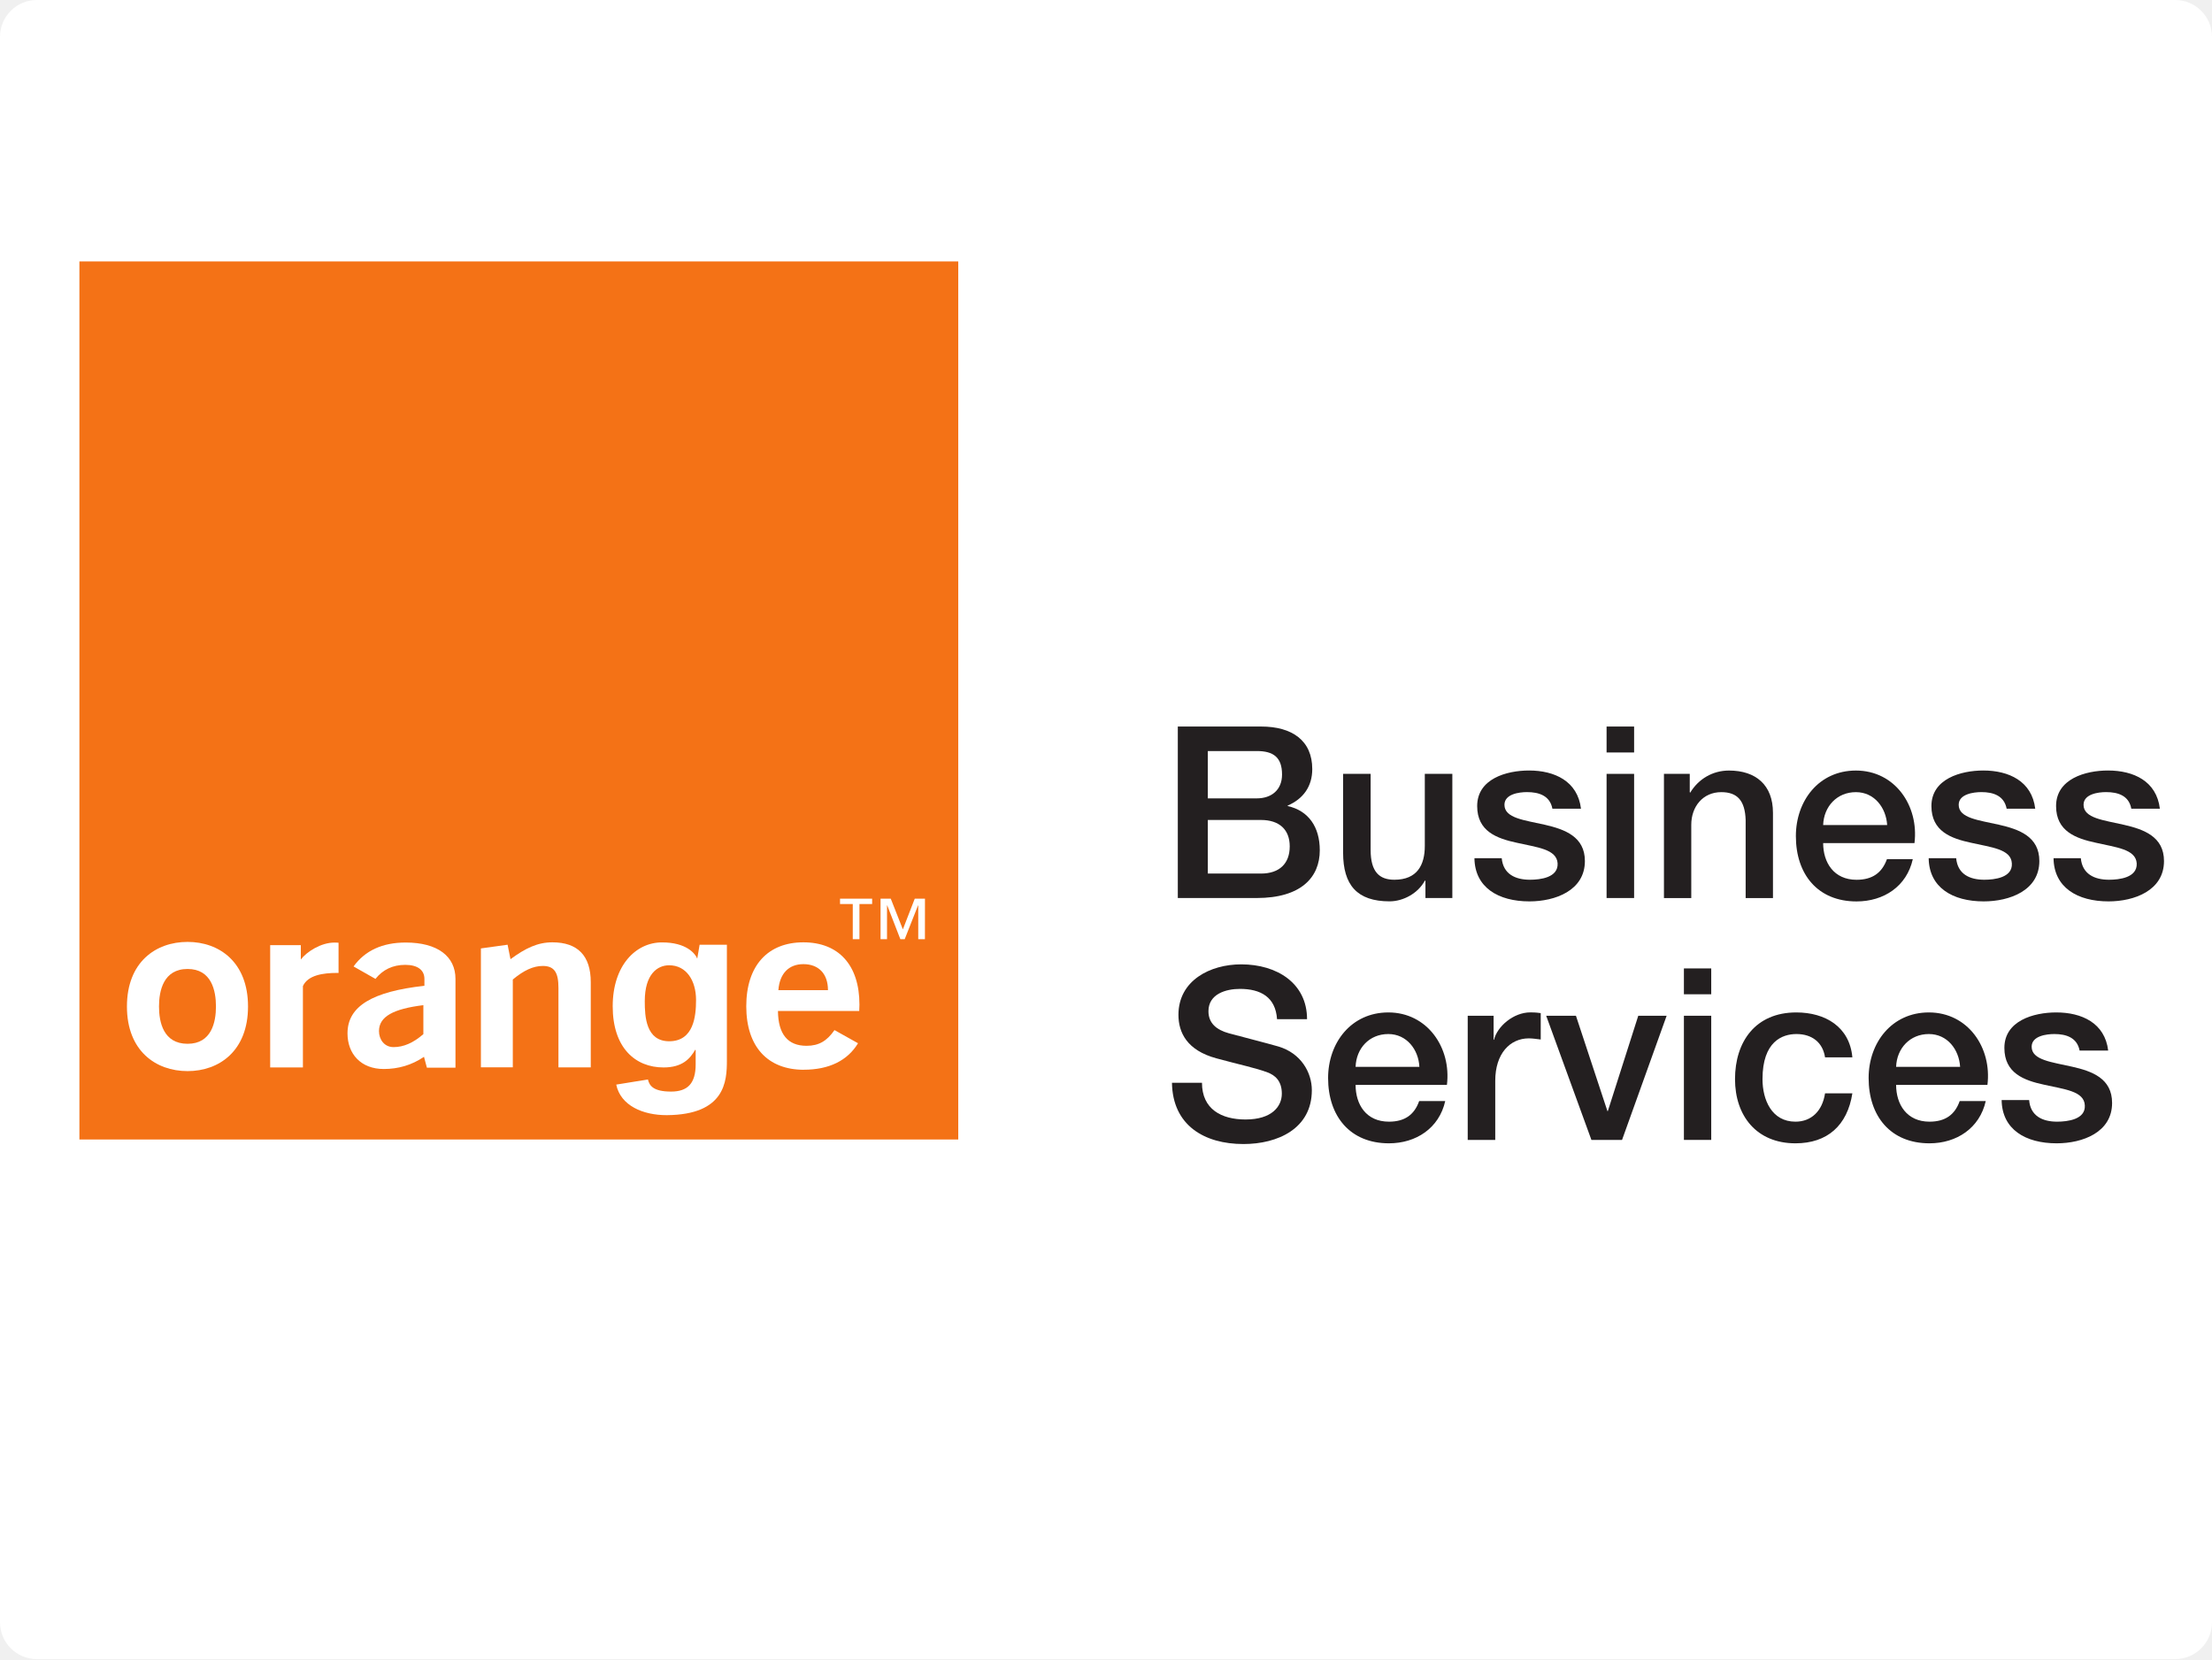
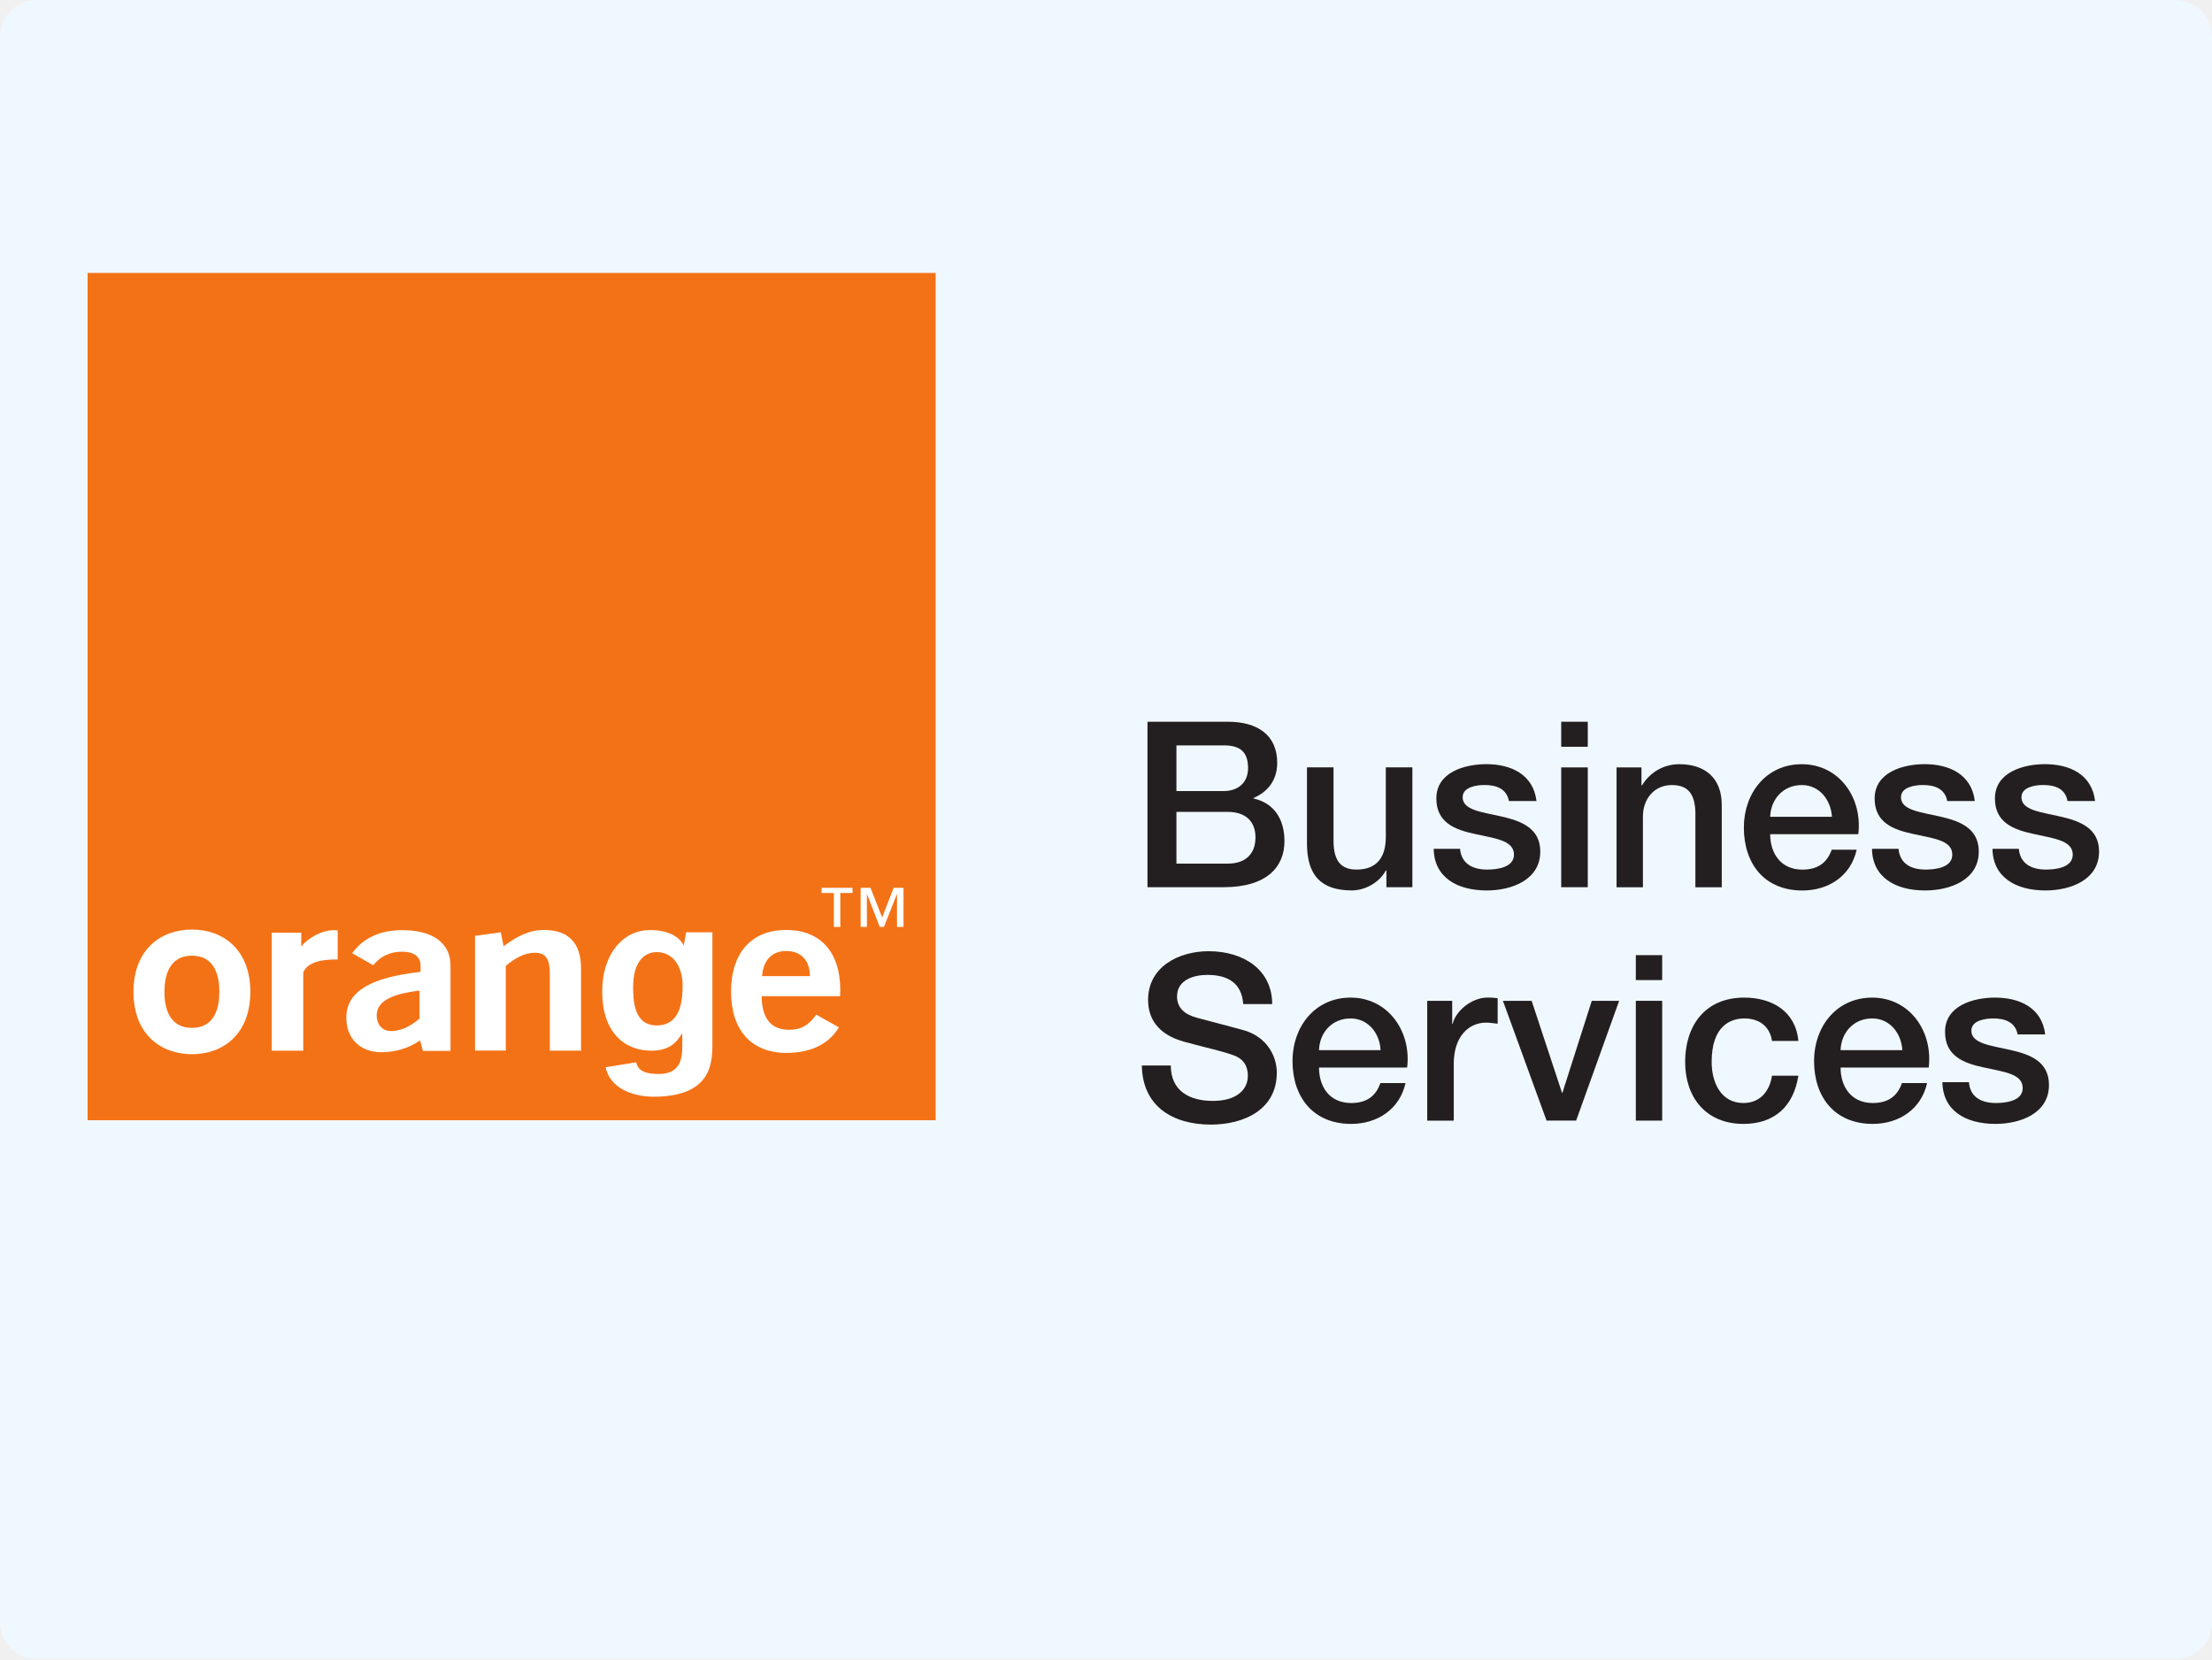
<svg xmlns="http://www.w3.org/2000/svg" viewBox="0 0 600 450" width="600" height="450" version="1.1" id="svg7568">
  <defs id="defs7562">
    <clipPath id="clipPath4110" clipPathUnits="userSpaceOnUse">
      <path id="path4108" d="m 22.677,745.512 h 143.15 v 62.362 H 22.677 Z" />
    </clipPath>
    <clipPath id="clipPath4118" clipPathUnits="userSpaceOnUse">
      <path id="path4116" d="M 0,0 H 595.276 V 841.89 H 0 Z" />
    </clipPath>
    <clipPath id="clipPath4128" clipPathUnits="userSpaceOnUse">
      <path id="path4126" d="M -0.171,-12.549 H 4.063 V 1.595 h -4.234 z" />
    </clipPath>
    <clipPath id="clipPath4136" clipPathUnits="userSpaceOnUse">
      <path id="path4134" d="M 0,1 V 0 h 1 v 1" />
    </clipPath>
    <clipPath id="clipPath2174" clipPathUnits="userSpaceOnUse">
      <path id="path2172" d="m 0,0.89 h 595 v 841 H 0 Z" />
    </clipPath>
  </defs>
-   <rect style="width: 100%; height: 100%; fill: white;" rx="10" ry="10" />
-   <g id="layer1" transform="translate(-1340,-1550), scale(11.4)">
+   <rect style="width: 100%; height: 100%; fill: aliceblue;" rx="10" ry="10" />
+   <g id="layer1" transform="translate(-1290,-1490), scale(11.0)">
    <g id="g7941" transform="translate(0.1322915,-0.1322886)">
      <path id="path4138" style="fill:#231f20;fill-opacity:1;fill-rule:nonzero;stroke:none;stroke-width:32.273" d="m 146.011,161.858 c 0,0.628 0.461,0.874 1.037,0.874 0.625,0 0.863,-0.309 0.863,-0.615 0,-0.315 -0.174,-0.441 -0.337,-0.504 -0.288,-0.109 -0.66,-0.183 -1.22,-0.336 -0.699,-0.189 -0.903,-0.613 -0.903,-1.035 0,-0.817 0.754,-1.201 1.493,-1.201 0.853,0 1.567,0.451 1.567,1.304 h -0.714 c -0.035,-0.527 -0.392,-0.72 -0.883,-0.72 -0.332,0 -0.749,0.12 -0.749,0.531 0,0.286 0.193,0.445 0.486,0.525 0.065,0.019 0.967,0.252 1.18,0.315 0.536,0.16 0.794,0.617 0.794,1.039 0,0.916 -0.813,1.281 -1.627,1.281 -0.932,0 -1.686,-0.445 -1.701,-1.457 h 0.714" />
      <path id="path4140" style="fill:#231f20;fill-opacity:1;fill-rule:nonzero;stroke:none;stroke-width:32.273" d="m 151.184,161.48 c -0.02,-0.412 -0.303,-0.781 -0.739,-0.781 -0.456,0 -0.764,0.342 -0.779,0.781 z m -1.518,0.428 c 0,0.464 0.248,0.876 0.794,0.876 0.377,0 0.605,-0.166 0.719,-0.491 h 0.62 c -0.144,0.645 -0.694,1.006 -1.339,1.006 -0.928,0 -1.448,-0.647 -1.448,-1.554 0,-0.84 0.551,-1.56 1.433,-1.56 0.928,0 1.503,0.84 1.394,1.724 h -2.172" />
      <path id="path4142" style="fill:#231f20;fill-opacity:1;fill-rule:nonzero;stroke:none;stroke-width:32.273" d="m 152.335,160.264 h 0.615 v 0.571 h 0.01 c 0.074,-0.315 0.461,-0.651 0.863,-0.651 0.149,0 0.188,0.011 0.248,0.017 v 0.628 c -0.094,-0.011 -0.193,-0.027 -0.283,-0.027 -0.446,0 -0.799,0.359 -0.799,1.01 v 1.407 h -0.655 v -2.954" />
      <path id="path4144" style="fill:#231f20;fill-opacity:1;fill-rule:nonzero;stroke:none;stroke-width:32.273" d="m 154.2,160.264 h 0.709 l 0.749,2.268 h 0.01 l 0.724,-2.268 h 0.675 l -1.061,2.954 h -0.729 l -1.076,-2.954" />
      <path id="path4146" style="fill:#231f20;fill-opacity:1;fill-rule:nonzero;stroke:none;stroke-width:32.273" d="m 157.478,160.264 h 0.65 v 2.954 h -0.65 z m 0,-1.126 h 0.65 v 0.615 h -0.65 v -0.615" />
      <path id="path4148" style="fill:#231f20;fill-opacity:1;fill-rule:nonzero;stroke:none;stroke-width:32.273" d="m 160.836,161.253 c -0.055,-0.361 -0.317,-0.554 -0.68,-0.554 -0.337,0 -0.808,0.176 -0.808,1.073 0,0.491 0.218,1.012 0.784,1.012 0.377,0 0.64,-0.252 0.704,-0.674 h 0.65 c -0.119,0.764 -0.595,1.189 -1.354,1.189 -0.928,0 -1.438,-0.657 -1.438,-1.527 0,-0.89 0.486,-1.587 1.458,-1.587 0.689,0 1.27,0.342 1.334,1.069 h -0.65" />
      <path id="path4150" style="fill:#231f20;fill-opacity:1;fill-rule:nonzero;stroke:none;stroke-width:32.273" d="m 164.05,161.48 c -0.025,-0.412 -0.303,-0.781 -0.744,-0.781 -0.451,0 -0.764,0.342 -0.779,0.781 z m -1.523,0.428 c 0,0.464 0.253,0.876 0.794,0.876 0.377,0 0.605,-0.166 0.719,-0.491 h 0.62 c -0.144,0.645 -0.694,1.006 -1.339,1.006 -0.928,0 -1.448,-0.647 -1.448,-1.554 0,-0.84 0.551,-1.56 1.433,-1.56 0.932,0 1.503,0.84 1.394,1.724 h -2.172" />
      <path id="path4152" style="fill:#231f20;fill-opacity:1;fill-rule:nonzero;stroke:none;stroke-width:32.273" d="m 165.692,162.27 c 0.03,0.378 0.317,0.514 0.665,0.514 0.248,0 0.68,-0.052 0.66,-0.388 -0.015,-0.342 -0.491,-0.382 -0.967,-0.491 -0.481,-0.103 -0.947,-0.275 -0.947,-0.876 0,-0.645 0.694,-0.844 1.235,-0.844 0.605,0 1.156,0.25 1.235,0.907 h -0.68 c -0.059,-0.307 -0.317,-0.393 -0.6,-0.393 -0.188,0 -0.541,0.044 -0.541,0.302 0,0.319 0.481,0.365 0.962,0.475 0.476,0.107 0.952,0.279 0.952,0.863 0,0.701 -0.704,0.96 -1.319,0.96 -0.744,0 -1.3,-0.332 -1.309,-1.029 h 0.655" />
      <path id="path4154" style="fill:#f47216;fill-opacity:1;fill-rule:nonzero;stroke:none;stroke-width:32.273" d="m 119.301,163.208 h 20.911 v -20.891 h -20.911 z" />
      <path id="path4156" style="fill:#ffffff;fill-opacity:1;fill-rule:nonzero;stroke:none;stroke-width:32.273" d="m 126.429,160.63 c 0,0.195 0.124,0.38 0.347,0.38 0.238,0 0.471,-0.101 0.709,-0.309 v -0.689 c -0.714,0.088 -1.056,0.271 -1.056,0.617 z m 1.071,0.611 c -0.293,0.199 -0.615,0.29 -0.957,0.29 -0.546,0 -0.863,-0.361 -0.863,-0.848 0,-0.649 0.595,-0.995 1.83,-1.132 v -0.164 c 0,-0.212 -0.164,-0.334 -0.456,-0.334 -0.298,0 -0.536,0.116 -0.709,0.334 l -0.521,-0.296 c 0.273,-0.378 0.689,-0.569 1.24,-0.569 0.759,0 1.185,0.328 1.185,0.865 0,0 0,2.106 0,2.112 h -0.68 l -0.069,-0.258" />
      <path id="path4158" style="fill:#ffffff;fill-opacity:1;fill-rule:nonzero;stroke:none;stroke-width:32.273" d="m 128.854,158.662 0.635,-0.088 0.069,0.344 c 0.357,-0.262 0.645,-0.401 0.997,-0.401 0.6,0 0.913,0.317 0.913,0.947 v 2.028 h -0.769 v -1.894 c 0,-0.357 -0.094,-0.519 -0.372,-0.519 -0.228,0 -0.456,0.107 -0.714,0.323 v 2.089 h -0.759 v -2.831" />
      <path id="path4160" style="fill:#ffffff;fill-opacity:1;fill-rule:nonzero;stroke:none;stroke-width:32.273" d="m 137.112,159.655 c 0,-0.391 -0.223,-0.619 -0.585,-0.619 -0.347,0 -0.565,0.223 -0.595,0.619 z m -0.575,1.894 c -0.858,0 -1.369,-0.548 -1.369,-1.51 0,-0.972 0.516,-1.522 1.359,-1.522 0.833,0 1.334,0.535 1.334,1.482 0,0.048 -0.005,0.101 -0.005,0.151 h -1.934 c 0.005,0.552 0.233,0.829 0.68,0.829 0.293,0 0.486,-0.115 0.665,-0.374 l 0.56,0.313 c -0.248,0.412 -0.689,0.63 -1.29,0.63" />
      <path id="path4162" style="fill:#ffffff;fill-opacity:1;fill-rule:nonzero;stroke:none;stroke-width:32.273" d="m 121.875,159.151 c -0.575,0 -0.68,0.519 -0.68,0.892 0,0.374 0.104,0.888 0.68,0.888 0.57,0 0.675,-0.514 0.675,-0.888 0,-0.374 -0.104,-0.892 -0.675,-0.892 z m 0,2.43 c -0.759,0 -1.443,-0.483 -1.443,-1.537 0,-1.056 0.684,-1.537 1.443,-1.537 0.754,0 1.438,0.481 1.438,1.537 0,1.054 -0.684,1.537 -1.438,1.537" />
      <path id="path4164" style="fill:#ffffff;fill-opacity:1;fill-rule:nonzero;stroke:none;stroke-width:32.273" d="m 123.84,158.584 h 0.729 v 0.342 c 0.139,-0.185 0.481,-0.403 0.799,-0.403 0.03,0 0.069,0 0.099,0.004 v 0.718 c -0.01,0 -0.025,0 -0.035,0 -0.332,0 -0.694,0.052 -0.813,0.313 v 1.936 h -0.779 v -2.91" />
      <path id="path4166" style="fill:#ffffff;fill-opacity:1;fill-rule:nonzero;stroke:none;stroke-width:32.273" d="m 134.707,158.574 v 2.757 c 0,0.489 -0.04,1.287 -1.428,1.298 -0.57,0.002 -1.101,-0.227 -1.205,-0.727 l 0.754,-0.122 c 0.035,0.145 0.124,0.288 0.551,0.288 0.392,0 0.585,-0.191 0.585,-0.649 v -0.336 l -0.01,-0.011 c -0.124,0.216 -0.308,0.422 -0.754,0.422 -0.675,0 -1.21,-0.47 -1.21,-1.455 0,-0.974 0.551,-1.52 1.171,-1.52 0.58,-0.002 0.799,0.265 0.848,0.403 l -0.01,-0.002 0.059,-0.346 z m -1.369,2.297 c 0.58,-0.004 0.635,-0.596 0.635,-0.983 0,-0.458 -0.228,-0.825 -0.64,-0.825 -0.273,0 -0.58,0.202 -0.58,0.857 0,0.359 0.025,0.953 0.585,0.951" />
      <path id="path4168" style="fill:#ffffff;fill-opacity:1;fill-rule:nonzero;stroke:none;stroke-width:32.273" d="m 139.419,158.442 h -0.159 v -0.804 h -0.005 l -0.317,0.804 h -0.104 l -0.312,-0.804 h -0.005 v 0.804 h -0.154 v -0.964 h 0.243 l 0.288,0.731 0.283,-0.731 h 0.243 z m -1.255,-0.836 h -0.303 v 0.836 h -0.159 v -0.836 h -0.303 v -0.128 h 0.764 v 0.128" />
      <path id="path4170" style="fill:#231f20;fill-opacity:1;fill-rule:nonzero;stroke:none;stroke-width:32.273" d="m 146.15,156.881 h 1.265 c 0.436,0 0.684,-0.235 0.684,-0.647 0,-0.399 -0.248,-0.628 -0.684,-0.628 h -1.265 z m 0,-1.789 h 1.166 c 0.347,0 0.6,-0.199 0.6,-0.567 0,-0.412 -0.208,-0.559 -0.6,-0.559 h -1.166 z m -0.714,-1.709 h 1.984 c 0.734,0 1.215,0.332 1.215,1.012 0,0.412 -0.213,0.708 -0.585,0.869 v 0.011 c 0.496,0.109 0.764,0.498 0.764,1.052 0,0.64 -0.441,1.136 -1.503,1.136 h -1.875 v -4.08" />
      <path id="path4172" style="fill:#231f20;fill-opacity:1;fill-rule:nonzero;stroke:none;stroke-width:32.273" d="m 151.968,157.463 h -0.64 v -0.412 h -0.015 c -0.159,0.298 -0.511,0.491 -0.838,0.491 -0.774,0 -1.106,-0.388 -1.106,-1.159 v -1.875 h 0.655 v 1.812 c 0,0.521 0.208,0.708 0.565,0.708 0.541,0 0.724,-0.349 0.724,-0.804 v -1.716 h 0.655 v 2.954" />
      <path id="path4174" style="fill:#231f20;fill-opacity:1;fill-rule:nonzero;stroke:none;stroke-width:32.273" d="m 153.143,156.516 c 0.035,0.376 0.322,0.512 0.67,0.512 0.248,0 0.675,-0.05 0.66,-0.388 -0.02,-0.342 -0.491,-0.382 -0.967,-0.491 -0.481,-0.103 -0.947,-0.273 -0.947,-0.874 0,-0.647 0.694,-0.846 1.235,-0.846 0.605,0 1.156,0.252 1.235,0.909 h -0.68 c -0.059,-0.309 -0.317,-0.395 -0.605,-0.395 -0.188,0 -0.536,0.046 -0.536,0.302 0,0.321 0.481,0.365 0.962,0.475 0.471,0.109 0.952,0.281 0.952,0.863 0,0.703 -0.709,0.96 -1.319,0.96 -0.744,0 -1.3,-0.332 -1.309,-1.027 h 0.65" />
      <path id="path4176" style="fill:#231f20;fill-opacity:1;fill-rule:nonzero;stroke:none;stroke-width:32.273" d="m 155.638,154.509 h 0.655 v 2.954 h -0.655 z m 0,-1.126 h 0.655 v 0.617 h -0.655 v -0.617" />
      <path id="path4178" style="fill:#231f20;fill-opacity:1;fill-rule:nonzero;stroke:none;stroke-width:32.273" d="m 157.002,154.509 h 0.615 v 0.435 l 0.01,0.013 c 0.198,-0.328 0.536,-0.527 0.923,-0.527 0.64,0 1.047,0.344 1.047,1.006 v 2.028 h -0.65 v -1.856 c -0.015,-0.464 -0.198,-0.664 -0.58,-0.664 -0.436,0 -0.714,0.342 -0.714,0.777 v 1.743 h -0.65 v -2.954" />
      <path id="path4180" style="fill:#231f20;fill-opacity:1;fill-rule:nonzero;stroke:none;stroke-width:32.273" d="m 162.314,155.727 c -0.025,-0.412 -0.303,-0.783 -0.744,-0.783 -0.451,0 -0.764,0.342 -0.779,0.783 z m -1.523,0.428 c 0,0.462 0.253,0.874 0.794,0.874 0.377,0 0.605,-0.164 0.724,-0.491 h 0.615 c -0.144,0.647 -0.689,1.006 -1.339,1.006 -0.923,0 -1.443,-0.645 -1.443,-1.554 0,-0.84 0.546,-1.56 1.428,-1.56 0.932,0 1.503,0.84 1.394,1.726 h -2.172" />
      <path id="path4182" style="fill:#231f20;fill-opacity:1;fill-rule:nonzero;stroke:none;stroke-width:32.273" d="m 163.956,156.516 c 0.035,0.376 0.317,0.512 0.67,0.512 0.243,0 0.675,-0.05 0.655,-0.388 -0.015,-0.342 -0.491,-0.382 -0.967,-0.491 -0.481,-0.103 -0.947,-0.273 -0.947,-0.874 0,-0.647 0.699,-0.846 1.235,-0.846 0.605,0 1.156,0.252 1.235,0.909 h -0.68 c -0.059,-0.309 -0.317,-0.395 -0.6,-0.395 -0.188,0 -0.541,0.046 -0.541,0.302 0,0.321 0.481,0.365 0.962,0.475 0.476,0.109 0.957,0.281 0.957,0.863 0,0.703 -0.709,0.96 -1.324,0.96 -0.744,0 -1.3,-0.332 -1.309,-1.027 h 0.655" />
      <path id="path4184" style="fill:#231f20;fill-opacity:1;fill-rule:nonzero;stroke:none;stroke-width:32.273" d="m 166.922,156.516 c 0.035,0.376 0.322,0.512 0.67,0.512 0.248,0 0.675,-0.05 0.66,-0.388 -0.02,-0.342 -0.496,-0.382 -0.967,-0.491 -0.481,-0.103 -0.952,-0.273 -0.952,-0.874 0,-0.647 0.699,-0.846 1.235,-0.846 0.61,0 1.156,0.252 1.235,0.909 h -0.68 c -0.055,-0.309 -0.312,-0.395 -0.6,-0.395 -0.188,0 -0.536,0.046 -0.536,0.302 0,0.321 0.481,0.365 0.957,0.475 0.476,0.109 0.957,0.281 0.957,0.863 0,0.703 -0.709,0.96 -1.319,0.96 -0.744,0 -1.3,-0.332 -1.309,-1.027 h 0.65" />
    </g>
  </g>
</svg>
